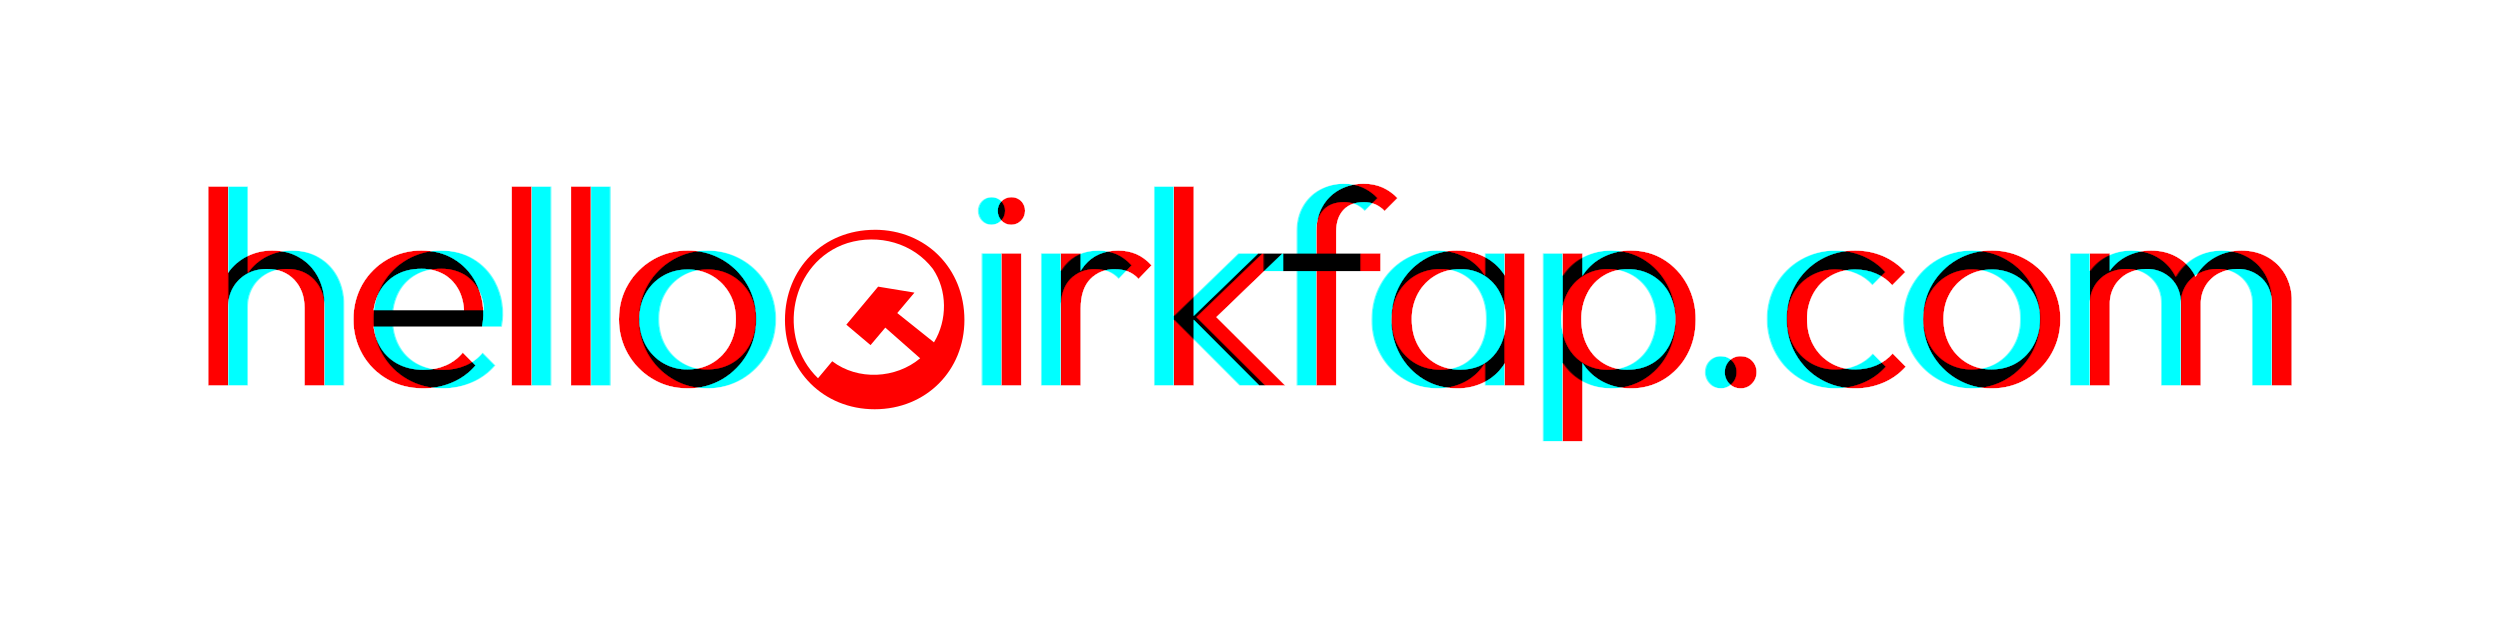
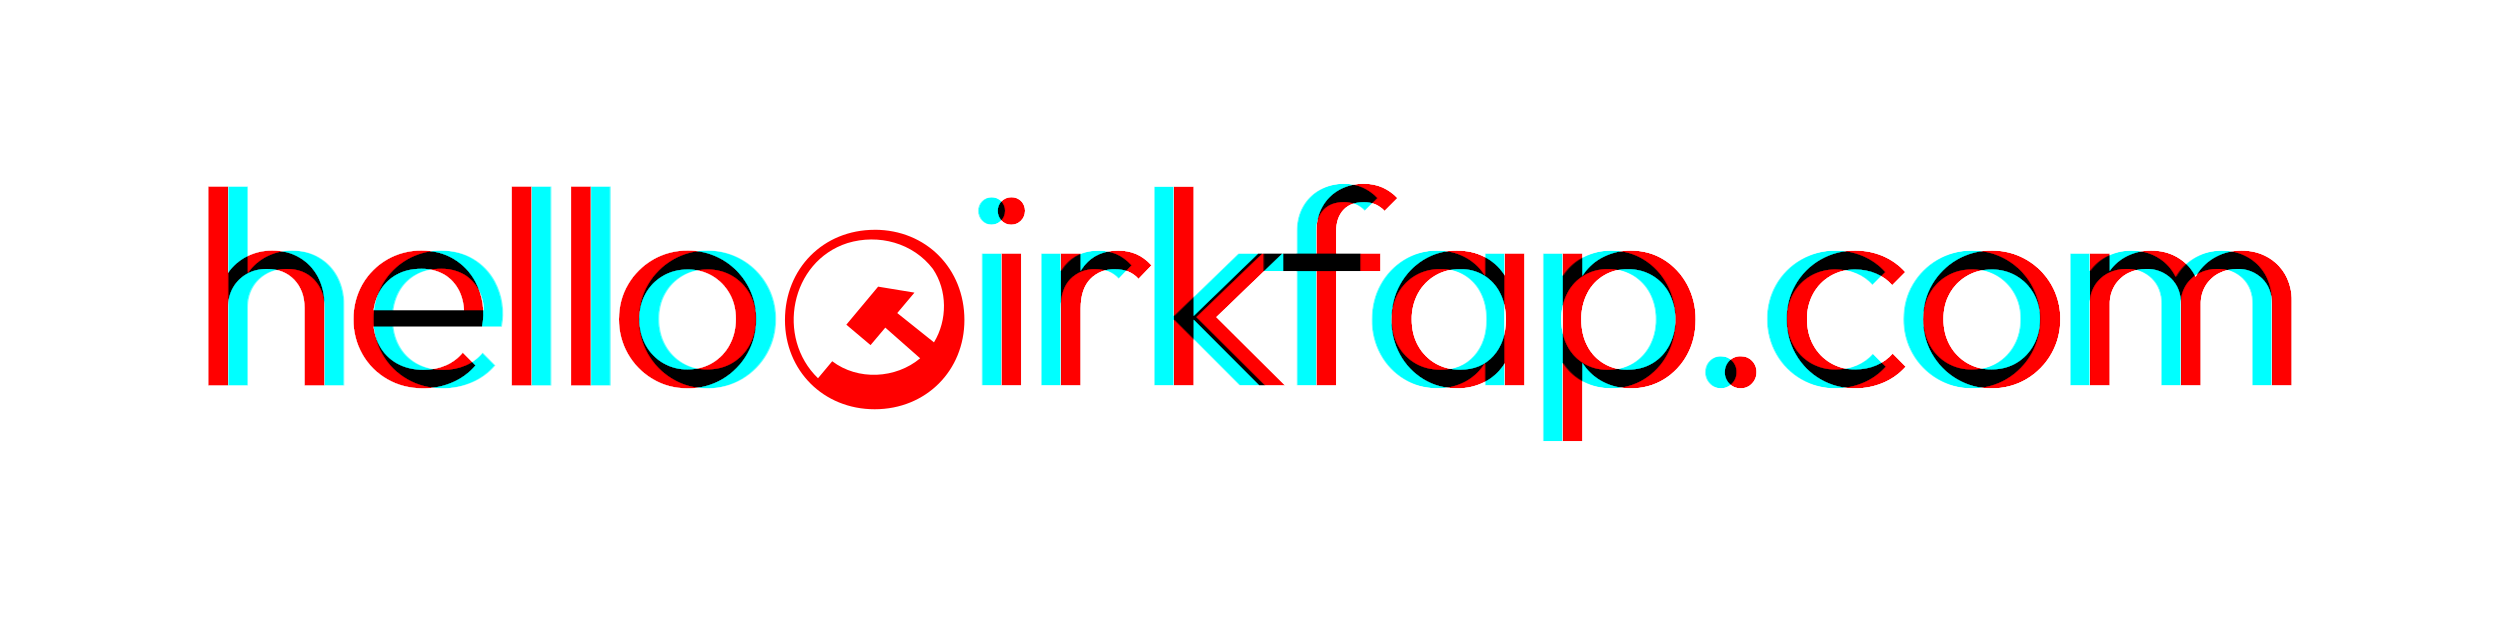
<svg xmlns="http://www.w3.org/2000/svg" width="100%" height="100%" viewBox="0 0 6400 1600">
  <defs>
    <style>
      path {
        fill: rgb(255, 0, 0);
        fill: color(display-p3 1 0 0);
      }
    </style>
    <filter id="blendShiftRight" color-interpolation-filters="linearRGB">
      <feFlood flood-color="#fff" />
      <feBlend in="SourceGraphic" result="orig" />
      <feOffset in="SourceGraphic" dx="50.8" />
      <feBlend in="orig" mode="difference" />
    </filter>
    <filter id="blendShiftLeft" color-interpolation-filters="linearRGB">
      <feFlood flood-color="#fff" />
      <feComposite in="SourceGraphic" result="orig" />
-       <feOffset in="SourceGraphic" dx="-50.8" />
-       <feBlend in="orig" mode="difference" />
+       <feOffset in="SourceGraphic" dx="-50.8" result="shift" />
+       <feBlend in="orig" mode="difference" result="blend" />
+       <feComposite operator="in" in="blend" in2="shift" result="shifted-cut" />
+       <feComposite operator="in" in="blend" in2="SourceGraphic" result="blend-cut" />
+       <feMerge>
+         <feMergeNode in="shifted-cut" />
+         <feMergeNode in="blend-cut" />
+       </feMerge>
    </filter>
  </defs>
  <path filter="url(#blendShiftRight)" d="M779.6 987V788.3c0-29.5-8.8-53.5-26.4-72-17.7-18.5-40.8-27.7-69.6-27.7-19.5 0-36.8 4.2-51.8 12.8a92.7 92.7 0 0 0-35.2 35c-8.5 15-12.8 32.1-12.8 51.5l-23-13c0-25.6 6-48.5 17.8-68.5 11.9-20 28.1-35.9 48.7-47.5a140 140 0 0 1 70-17.5c26.1 0 49.2 5.9 69.2 17.7 20 11.7 35.7 28 47 48.7a148 148 0 0 1 17 71.9V987h-50.9ZM533 987V477.3h50.8V987H533Zm550.1 7.2c-33.8 0-64.2-7.7-91-23a170.4 170.4 0 0 1-63.8-63.2 176.4 176.4 0 0 1-23.4-90.5 177 177 0 0 1 22.9-89.9 171.8 171.8 0 0 1 151-86.2c31 0 58.3 7 82 21a150 150 0 0 1 56 58.2 173.8 173.8 0 0 1 17.2 116H940.6v-42.9h265.6l-18 15.5c.5-24.7-3.7-46.1-12.5-64.1-9-18-21.7-32-38.2-42a114.6 114.6 0 0 0-59.8-14.9c-24.5 0-45.9 5.4-64.2 16a111.5 111.5 0 0 0-42.9 44.5 139.3 139.3 0 0 0-15.3 67c0 26.1 5.4 49 16 68.7a114 114 0 0 0 45.2 46c19.5 10.8 42 16.3 67.7 16.3a140 140 0 0 0 56.5-11.2c17.3-7.4 32-18.4 44-33l32.7 33a159.2 159.2 0 0 1-58.9 43.4 186.7 186.7 0 0 1-75.4 15.3Zm226.8-516.9h50.8v509.8h-50.8zm151.9 0h50.8v509.8h-50.8zm298.5 516.9c-32.9 0-62.6-7.8-89.1-23.6a175.3 175.3 0 0 1-86.6-153.9c0-32.8 7.8-62.5 23.4-88.9a175.7 175.7 0 0 1 63.2-63 172.4 172.4 0 0 1 89-23.4A173.5 173.5 0 0 1 1936 816.7a175.7 175.7 0 0 1-86.6 154 171.4 171.4 0 0 1-89.1 23.5Zm0-48.6c23.8 0 45-5.6 63.5-16.7a119.3 119.3 0 0 0 44-46.1c10.6-19.6 16-41.7 16-66.4 0-24.3-5.4-45.9-16.2-64.8a121 121 0 0 0-44-45 121.1 121.1 0 0 0-63.3-16.6c-23.5 0-44.6 5.5-63.4 16.6-18.7 11-33.4 26-44 45-10.8 19-16 40.7-16 65.1 0 24.8 5.3 46.8 16 66.3a119.2 119.2 0 0 0 107.4 62.6Z" />
  <path filter="url(#blendShiftLeft)" d="M2563.6 987V648.6h50.8V987h-50.8Zm25.2-411.5c-9.9 0-18-3.4-24.7-10.4-6.6-7-9.9-15.4-9.9-25.2a34.3 34.3 0 0 1 34.6-35.2 34 34 0 0 1 35.3 35.2 35.1 35.1 0 0 1-35.3 35.6ZM2715.9 987V648.6h50.7V987H2716Zm50.7-197.3-21.2-9c0-43 10.4-76.9 31.3-101.8 20.9-25 49.6-37.5 86-37.5 16.9 0 32.3 3 46.3 9s27 15.6 39 28.8l-33.4 35a72.9 72.9 0 0 0-26.8-19.1c-9.8-3.9-21-5.8-33.7-5.8a83.7 83.7 0 0 0-63 25.4c-16.3 16.9-24.5 42-24.5 75ZM3223.8 987l-173.1-173.5L3221 648.6h62.6l-185 178.2 1.4-29.1L3290.4 987h-66.6Zm-218.5 0V477.3h50.8V987h-50.8Zm364.7 0V591.4c0-23.8 5.2-44.7 15.5-62.8a111.3 111.3 0 0 1 43-42.7 126.7 126.7 0 0 1 63.2-15.5 115 115 0 0 1 48.2 9.6 123 123 0 0 1 37.8 27.1l-33.1 33.2a75.6 75.6 0 0 0-24-17.1 72.7 72.7 0 0 0-29.3-5.6c-22.3 0-39.7 6.6-52 20-12.4 13.3-18.6 31.6-18.6 54.9V987H3370Zm-85.3-292.7v-45.7h249.5v45.7h-249.5Zm445.6 299.9c-31.9 0-60.6-7.7-86-23.2a168 168 0 0 1-60.3-63 180.8 180.8 0 0 1-22.1-89.5c0-33.3 7.3-63.3 22.1-90a171 171 0 0 1 60.1-63.5 158.8 158.8 0 0 1 85.5-23.6c26 0 49.1 5.2 69.5 15.5a132.6 132.6 0 0 1 73 107.6v106.2a142 142 0 0 1-23.3 64.7 131 131 0 0 1-49.5 43.3 149.9 149.9 0 0 1-69 15.5Zm8-47.9c35.3 0 63.5-11.8 84.8-35.4 21.2-23.7 31.8-54.6 31.8-92.7 0-25.7-4.8-48.2-14.6-67.5a109.3 109.3 0 0 0-102.8-61.4 118.8 118.8 0 0 0-107.4 62.1 135 135 0 0 0-16 66.4c0 25 5.3 47.1 16 66.4a118.3 118.3 0 0 0 44 45.6c18.8 11 40.2 16.5 64.2 16.5ZM3852 987v-90.7l10.1-83.2-10-81.7v-82.8h50.7V987H3852Zm323.3 7.2c-25.7 0-48.9-5.2-69.7-15.6a136.8 136.8 0 0 1-75-107.9V764.5a134.6 134.6 0 0 1 76-107.8 154.5 154.5 0 0 1 68.7-15.3c31.4 0 59.6 7.8 84.6 23.4 25 15.6 44.7 36.7 59.2 63.4a185.7 185.7 0 0 1 21.8 90.3c0 33.2-7.2 63-21.6 89.5a165.3 165.3 0 0 1-59.2 63 158.1 158.1 0 0 1-84.8 23.2Zm-8.6-47.9c24 0 45-5.4 63.3-16.3 18.3-11 32.6-26.1 43-45.6a138.6 138.6 0 0 0 15.7-66.6 139 139 0 0 0-15.6-66.8 116.4 116.4 0 0 0-42.9-45.3 118 118 0 0 0-62.4-16.4 113 113 0 0 0-104.4 61.7 143.1 143.1 0 0 0-15.2 67.2c0 25 5 47 15 66.4a112.2 112.2 0 0 0 103.5 61.7Zm-166.3 183.3v-481h50.7v86.8l-10.4 82 10.4 82.9v229.3h-50.8Zm455.7-135.4c-11.8 0-21.5-4-29.2-12.2a41 41 0 0 1-11.5-29.2c0-11.7 3.9-21.5 11.6-29.3a39.2 39.2 0 0 1 29.1-11.7c11.8 0 21.5 3.9 29.2 11.7a40.1 40.1 0 0 1 11.5 29.3 41 41 0 0 1-11.5 29.2 38.3 38.3 0 0 1-29.2 12.2Zm293.8 0a172.1 172.1 0 0 1-152.8-87.1 177 177 0 0 1-23.3-90 172 172 0 0 1 86.4-152.5 175.1 175.1 0 0 1 89.7-23.2c25.4 0 49.2 4.8 71.3 14.4 22 9.6 40.9 23.2 56.5 40.7l-33.5 33.8a114.9 114.9 0 0 0-41.6-29.8c-16.2-7-33.8-10.5-52.7-10.5a123 123 0 0 0-63.8 16.6c-18.7 11-33.4 26-44 45a131 131 0 0 0-16 65.5c0 24.7 5.3 46.7 16 66a119.6 119.6 0 0 0 107.8 62.5c19.2 0 37-3.5 53.3-10.4a116 116 0 0 0 42-30.3l33.6 33.9a160.8 160.8 0 0 1-57.3 41 179.4 179.4 0 0 1-71.6 14.4Zm348.8 0a170 170 0 0 1-89-23.6 175.3 175.3 0 0 1-86.7-153.9c0-32.8 7.8-62.5 23.4-88.9a175.7 175.7 0 0 1 63.2-63 172.4 172.4 0 0 1 89.1-23.4 173.5 173.5 0 0 1 175.7 175.3 175.7 175.7 0 0 1-86.6 154 171.4 171.4 0 0 1-89 23.5Zm0-48.6c23.8 0 45-5.6 63.6-16.7a119.3 119.3 0 0 0 43.9-46.1c10.7-19.6 16-41.7 16-66.4 0-24.3-5.4-45.9-16.2-64.8-10.8-19-25.4-34-44-45a121.1 121.1 0 0 0-63.3-16.6c-23.5 0-44.6 5.5-63.3 16.6-18.8 11-33.5 26-44.1 45-10.7 19-16 40.7-16 65.1 0 24.8 5.3 46.8 16 66.3a119.2 119.2 0 0 0 107.4 62.6Zm251.7 41.4V648.6h50.7V987h-50.8Zm232.9 0V779.7c0-27.9-8.4-50-25.2-66.5a87.4 87.4 0 0 0-63.8-24.6 99.7 99.7 0 0 0-47 11.1 87.1 87.1 0 0 0-33.6 31.4 88.5 88.5 0 0 0-12.6 47.8l-23-9c0-25.9 5.7-48.4 17-67.6a120 120 0 0 1 46.5-44.9 136 136 0 0 1 65.7-16c24 0 45.6 5.3 64.6 15.9a117.2 117.2 0 0 1 45.4 44.6c11.1 19.2 16.7 42 16.7 68.4V987h-50.7Zm232.9 0V779.7c0-27.9-8.4-50-25.2-66.5a87.4 87.4 0 0 0-63.7-24.6 99 99 0 0 0-46.8 11.1 86.8 86.8 0 0 0-33.9 31.4 88.5 88.5 0 0 0-12.6 47.8l-29.9-9c1.3-26.1 8-48.7 20.2-67.8 12.3-19.1 28.3-34 48.3-44.7 19.9-10.6 41.8-16 65.8-16 24.3 0 46 5.3 65.4 15.9a119 119 0 0 1 46 44.8 132.5 132.5 0 0 1 17.1 68.6V987h-50.7Z" />
  <path d="M2239.2 588.3c-131.6 0-229.7 99.3-229.7 231 0 129 98 228.4 229.7 228.4 131.6 0 229.7-99.3 229.7-228.5 0-131.6-98-231-229.7-231ZM2391 876.5l-94-75.1 44-52.3-93-15.3-81.4 97.4 62 52.3 37.8-44.8 89.2 78.6c-62.5 52.3-159.3 57.4-225.1 7.5l-36.4 43.5c-107.9-104-71-299 75.4-346 79.9-24.3 168-.3 218.7 66.1 37.2 55 37.5 130.9 2.8 188Z" />
</svg>
